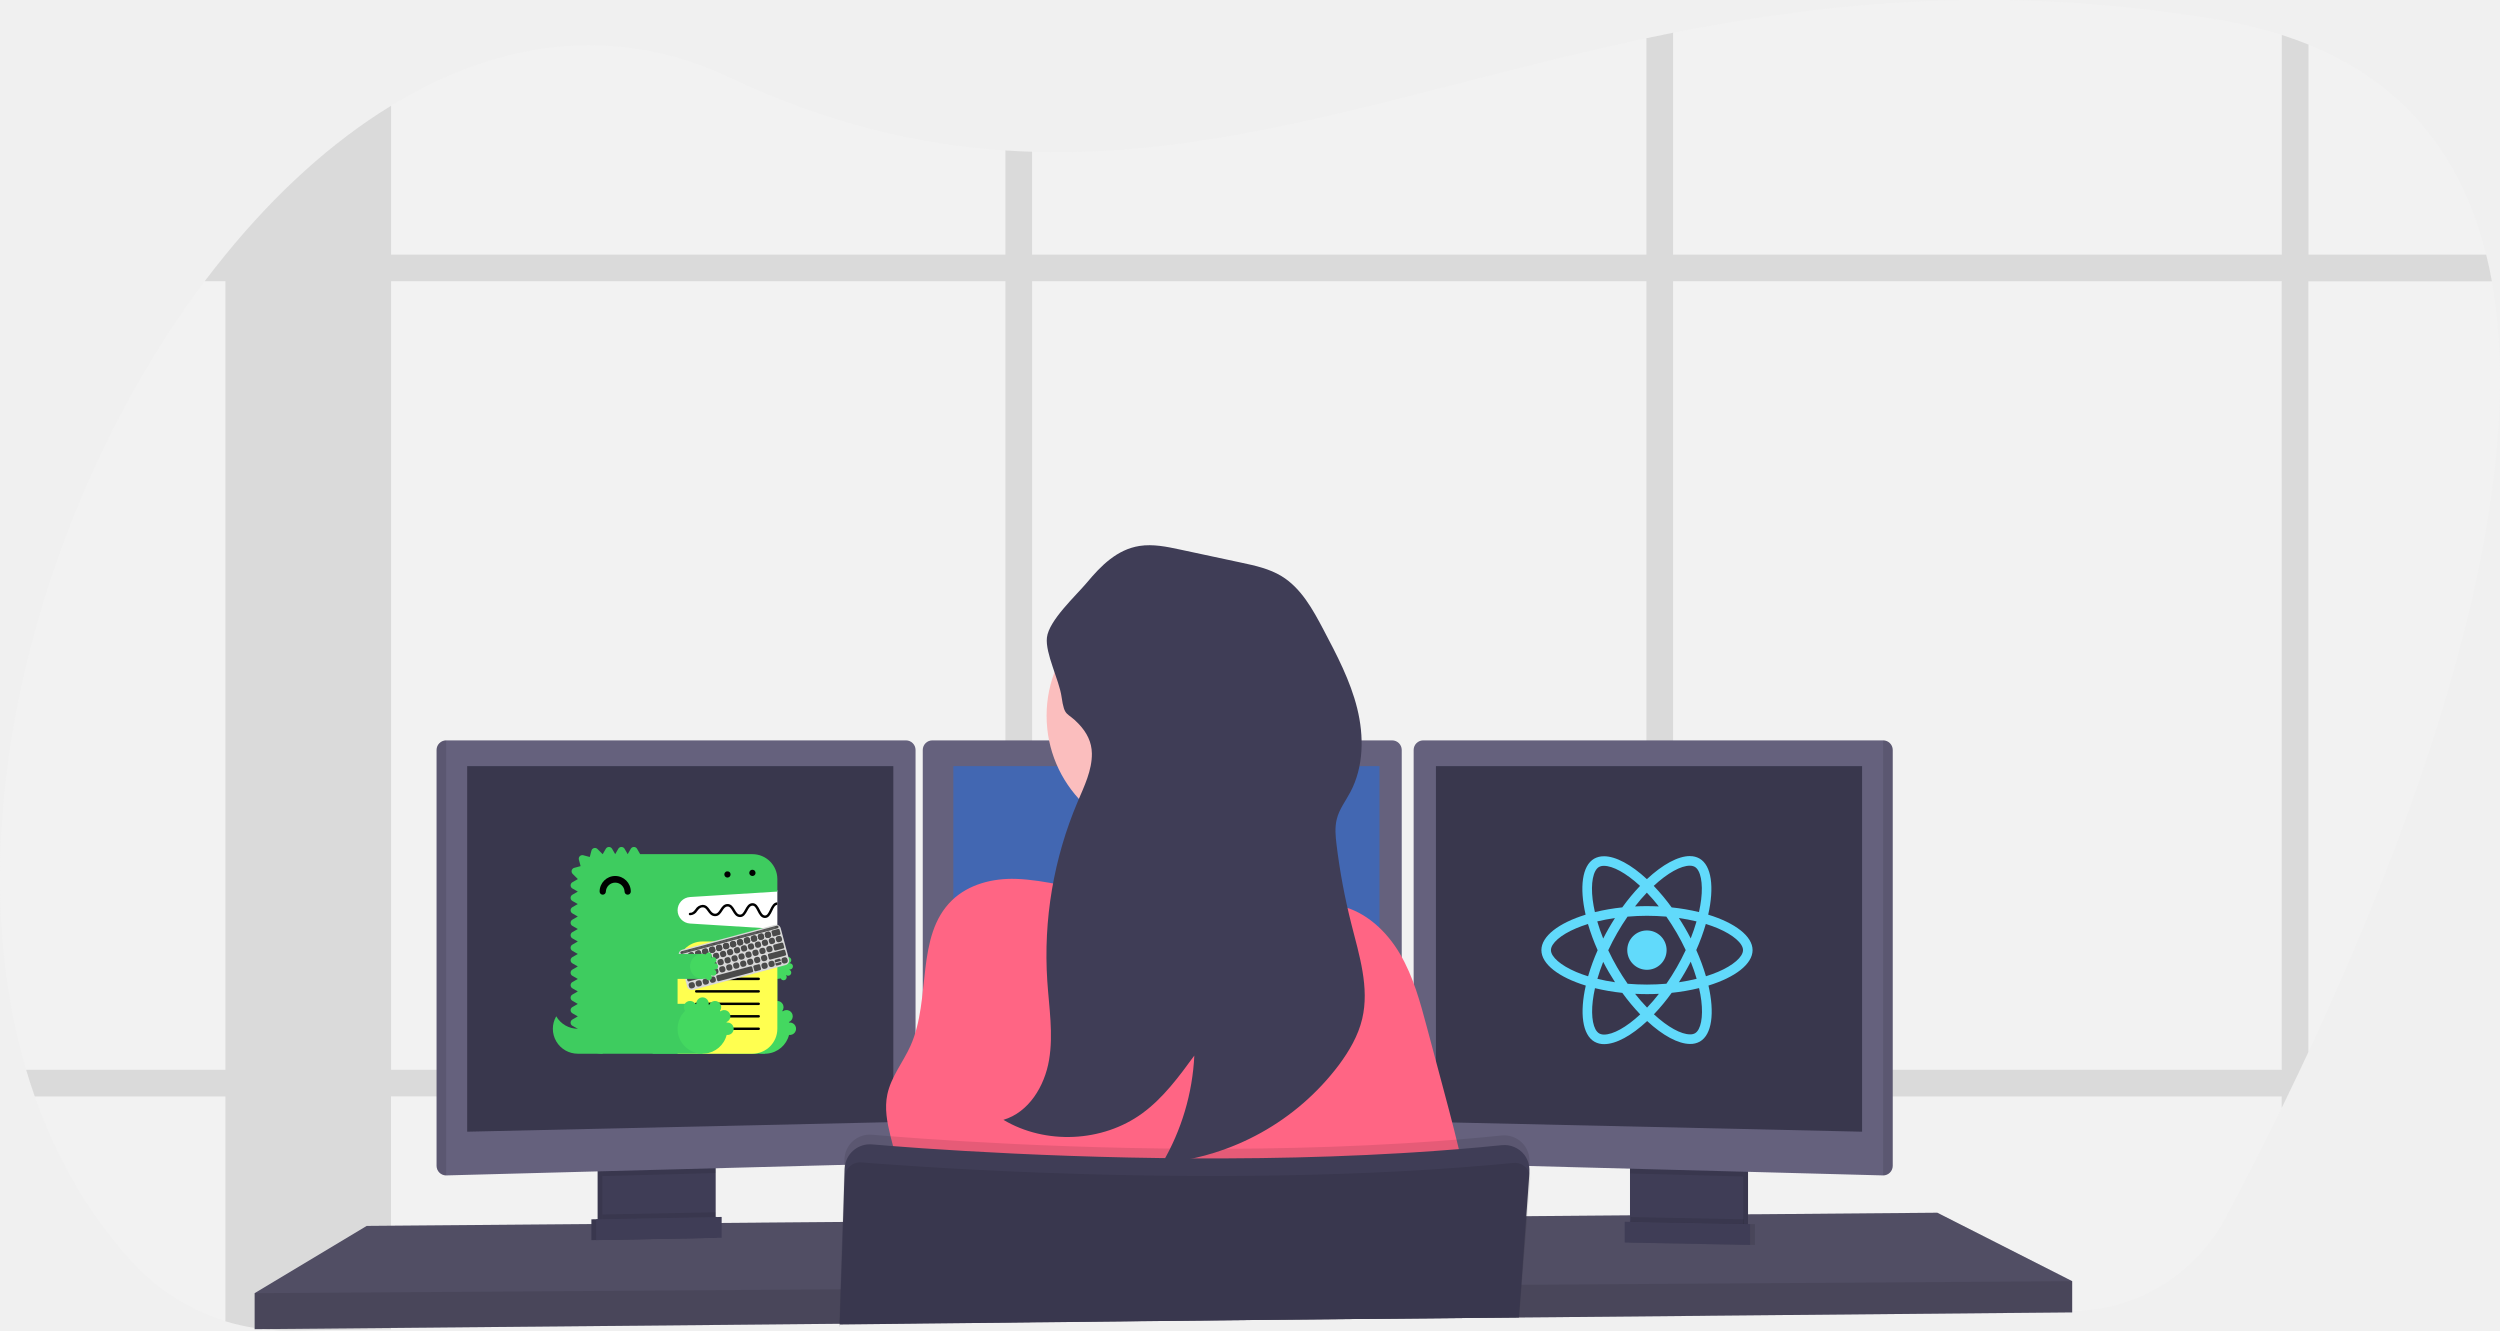
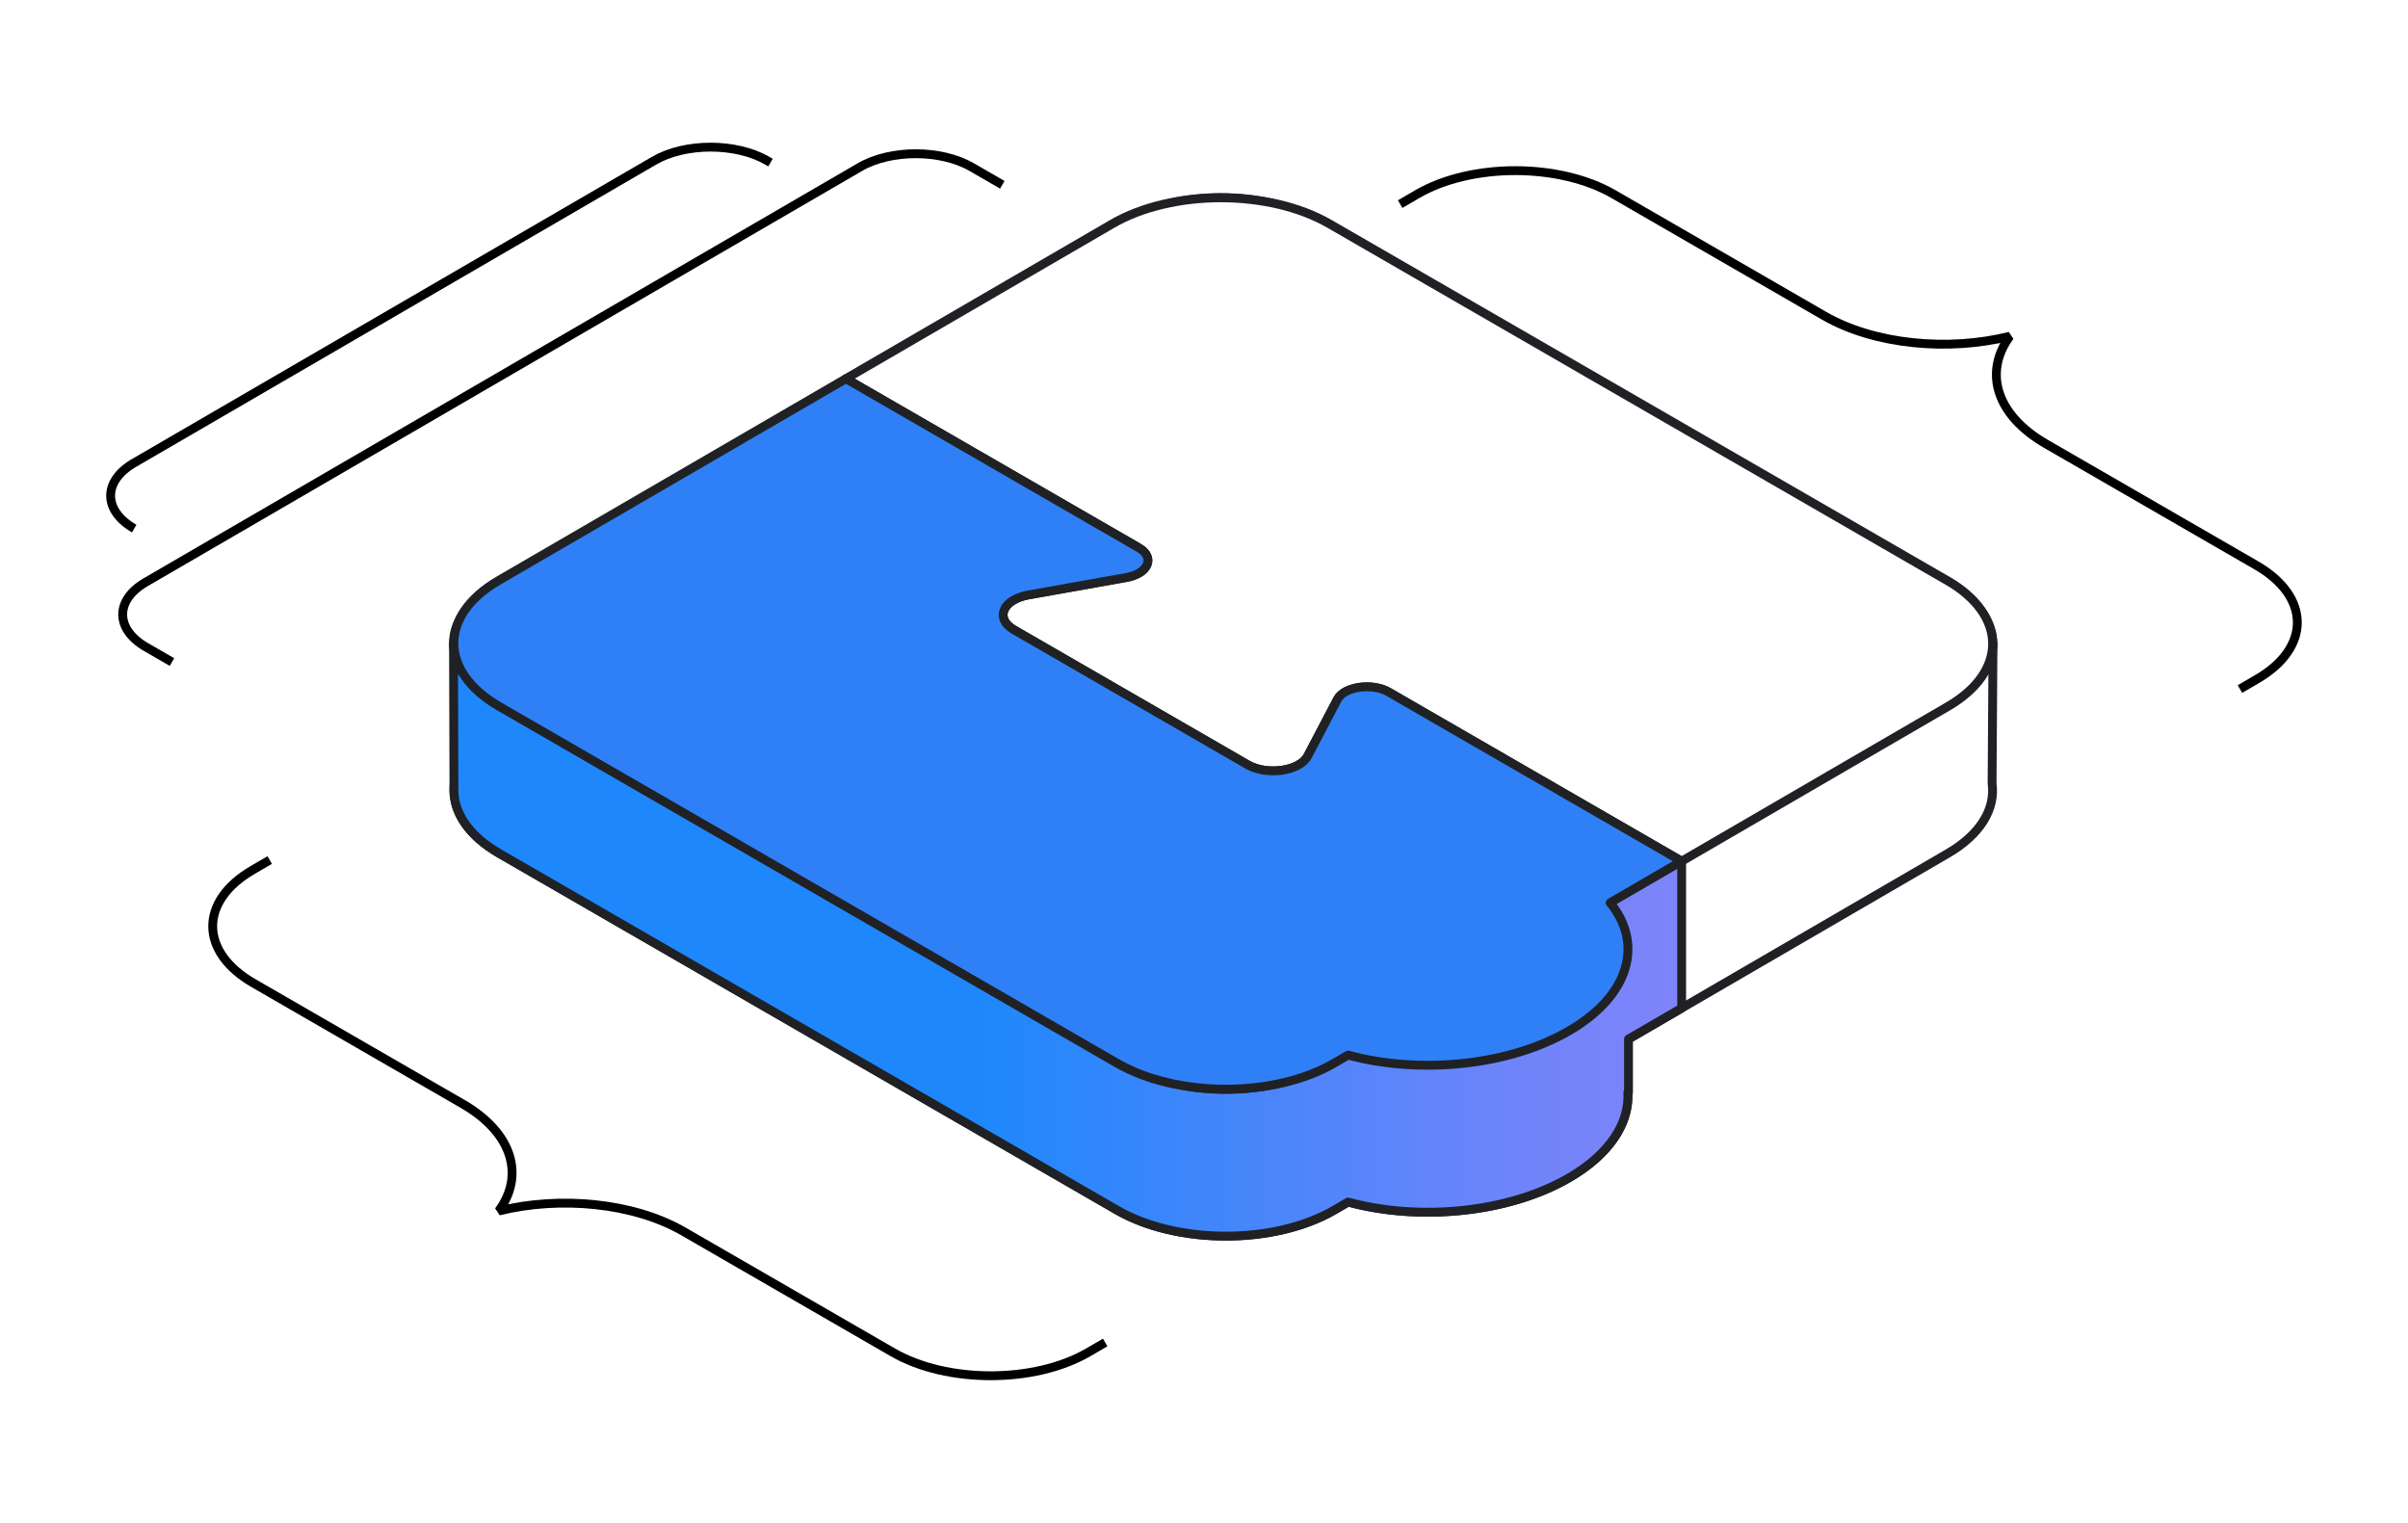
- <svg xmlns="http://www.w3.org/2000/svg" width="1041.277" height="554.141" viewBox="0 0 1041.277 554.141">
-   <g id="Group_24" data-name="Group 24" transform="translate(-440 -263)">
-     <g id="Group_23" data-name="Group 23" transform="translate(439.989 262.965)">
-       <path id="Path_299" data-name="Path 299" d="M1040.82,611.12q-1.74,3.75-3.47,7.4-2.7,5.67-5.33,11.12c-.78,1.61-1.56,3.19-2.32,4.77-8.6,17.57-16.63,33.11-23.45,45.89A73.21,73.21,0,0,1,942.44,719l-151.65,1.65h-1.6l-13,.14-11.12.12-34.1.37h-1.38l-17.36.19h-.53l-107,1.16-95.51,1-11.11.12-69,.75H429l-44.75.48h-.48l-141.5,1.53-42.33.46a87.991,87.991,0,0,1-10.79-.54h0c-1.22-.14-2.44-.3-3.65-.49a87.38,87.38,0,0,1-51.29-27.54C116,678.37,102.75,655,93.85,629.64q-1.93-5.49-3.6-11.12C59.44,514.37,97,380,164.6,290.08q4.25-5.64,8.64-11l.07-.08c20.79-25.52,44.1-46.84,68.93-62,44-26.91,92.75-34.49,140.7-11.9,40.57,19.12,78.45,28.11,115.17,30.55,3.71.24,7.42.42,11.11.53,84.23,2.65,163.17-27.7,255.87-47.29,3.69-.78,7.39-1.55,11.12-2.28,66.13-13.16,139.49-20.1,226.73-5.51a189.089,189.089,0,0,1,26.76,6.4q5.77,1.86,11.12,4c41.64,16.94,64.35,48.24,74,87.46q1.37,5.46,2.37,11.11C1134.3,384.41,1084.19,518.23,1040.82,611.12Z" transform="translate(-79.34 -172.91)" fill="#f2f2f2" />
-       <path id="Path_300" data-name="Path 300" d="M576.36,618.52a95.21,95.21,0,0,1-1.87,11.12h93.7V618.52Zm-78.25,62.81,11.11-.09V653.77c-3.81-.17-7.52-.34-11.11-.52ZM265.19,618.52v11.12h198.5V618.52ZM1114.87,279h-74V191.51q-5.35-2.17-11.12-4V279H776.21V186.58c-3.73.73-7.43,1.5-11.12,2.28V279H509.22V236.15c-3.69-.11-7.4-.29-11.11-.53V279H242.24V217c-24.83,15.16-48.14,36.48-68.93,62h-.07v.08q-4.4,5.4-8.64,11h8.64V618.52h-83q1.66,5.63,3.6,11.12h79.39v93.62a87,87,0,0,0,12.2,2.79c1.21.19,2.43.35,3.65.49h0a87.991,87.991,0,0,0,10.79.54l42.33-.46v-97H498.11v94.21l11.11-.12V629.64H765.09V721l11.12-.12V629.64H1029.7v4.77c.76-1.58,1.54-3.16,2.32-4.77q2.63-5.45,5.33-11.12,1.73-3.64,3.47-7.4v-321h76.42Q1116.23,284.43,1114.87,279ZM242.24,618.52V290.08H498.11V618.52Zm267,0V290.08H765.09V618.52Zm520.48,0H776.21V290.08H1029.7Z" transform="translate(-79.34 -172.91)" opacity="0.1" />
-       <path id="Path_301" data-name="Path 301" d="M863.09,533.65v13l-151.92,1.4-1.62.03-57.74.53-1.38.02-17.55.15h-.52l-106.98.99L349.77,551.4h-.15l-44.65.42-.48.01-198.4,1.82v-15l46.65-28,93.6-.78,2-.01.66-.01,2-.03,44.94-.37,2.01-.01.64-.01,2-.01L315,509.3l.38-.01,35.55-.3h.29l277.4-2.34,6.79-.05h.68l5.18-.05,37.65-.31,2-.03,1.85-.02h.96l11.71-.09,2.32-.03,3.11-.02,9.75-.09,15.47-.13,2-.02,3.48-.02h.65l74.71-.64Z" fill="#65617d" />
-       <path id="Path_302" data-name="Path 302" d="M863.09,533.65v13l-151.92,1.4-1.62.03-57.74.53-1.38.02-17.55.15h-.52l-106.98.99L349.77,551.4h-.15l-44.65.42-.48.01-198.4,1.82v-15l46.65-28,93.6-.78,2-.01.66-.01,2-.03,44.94-.37,2.01-.01.64-.01,2-.01L315,509.3l.38-.01,35.55-.3h.29l277.4-2.34,6.79-.05h.68l5.18-.05,37.65-.31,2-.03,1.85-.02h.96l11.71-.09,2.32-.03,3.11-.02,9.75-.09,15.47-.13,2-.02,3.48-.02h.65l74.71-.64Z" opacity="0.2" />
-       <path id="Path_303" data-name="Path 303" d="M375.44,656.57v24.49a6.13,6.13,0,0,1-3.5,5.54,6,6,0,0,1-2.5.6l-34.9.74a6,6,0,0,1-2.7-.57,6.12,6.12,0,0,1-3.57-5.57V656.57Z" transform="translate(-79.34 -172.91)" fill="#3f3d56" />
-       <path id="Path_304" data-name="Path 304" d="M375.44,656.57v24.49a6.13,6.13,0,0,1-3.5,5.54,6,6,0,0,1-2.5.6l-34.9.74a6,6,0,0,1-2.7-.57,6.12,6.12,0,0,1-3.57-5.57V656.57Z" transform="translate(-79.34 -172.91)" opacity="0.1" />
-       <path id="Path_305" data-name="Path 305" d="M377.44,656.57v24.49a6.13,6.13,0,0,1-3.5,5.54,6,6,0,0,1-2.5.6l-34.9.74a6,6,0,0,1-2.7-.57,6.12,6.12,0,0,1-3.57-5.57V656.57Z" transform="translate(-79.34 -172.91)" fill="#3f3d56" />
-       <rect id="Rectangle_137" data-name="Rectangle 137" width="47.17" height="31.5" transform="translate(680.92 483.65)" fill="#3f3d56" />
-       <rect id="Rectangle_138" data-name="Rectangle 138" width="47.17" height="31.5" transform="translate(680.92 483.65)" opacity="0.1" />
-       <rect id="Rectangle_139" data-name="Rectangle 139" width="47.17" height="31.5" transform="translate(678.92 483.65)" fill="#3f3d56" />
-       <path id="Path_306" data-name="Path 306" d="M298.09,483.65v4.97l-47.17,1.26v-6.23Z" opacity="0.1" />
-       <path id="Path_307" data-name="Path 307" d="M460.69,485.27v168.2a4,4,0,0,1-3.85,3.95l-191.65,5.1h-.05a4,4,0,0,1-3.95-3.95V485.27a4,4,0,0,1,3.95-3.95h191.6a4,4,0,0,1,3.95,3.95Z" transform="translate(-79.34 -172.91)" fill="#65617d" />
-       <path id="Path_308" data-name="Path 308" d="M265.19,481.32v181.2h-.05a4,4,0,0,1-3.95-3.95V485.27a4,4,0,0,1,3.95-3.95Z" transform="translate(-79.34 -172.91)" opacity="0.1" />
-       <path id="Path_309" data-name="Path 309" d="M194.59,319.15h177.5V467.4l-177.5,4Z" fill="#39374d" />
-       <path id="Path_310" data-name="Path 310" d="M726.09,483.65v6.41l-47.17-1.26v-5.15Z" opacity="0.1" />
-       <path id="Path_311" data-name="Path 311" d="M867.69,485.27v173.3a4,4,0,0,1-4,3.95h0L672,657.42a4,4,0,0,1-3.85-3.95V485.27a4,4,0,0,1,3.95-3.95H863.7a4,4,0,0,1,3.99,3.95Z" transform="translate(-79.34 -172.91)" fill="#65617d" />
-       <path id="Path_312" data-name="Path 312" d="M867.69,485.27v173.3a4,4,0,0,1-4,3.95h0V481.32h0a4,4,0,0,1,4,3.95Z" transform="translate(-79.34 -172.91)" opacity="0.1" />
-       <path id="Path_313" data-name="Path 313" d="M775.59,319.15H598.09V467.4l177.5,4Z" fill="#39374d" />
-       <path id="Path_314" data-name="Path 314" d="M663.19,485.27v168.2a4,4,0,0,1-3.85,3.95l-191.65,5.1h0a4,4,0,0,1-4-3.95V485.27a4,4,0,0,1,3.95-3.95h191.6A4,4,0,0,1,663.19,485.27Z" transform="translate(-79.34 -172.91)" fill="#65617d" />
-       <path id="Path_315" data-name="Path 315" d="M397.09,319.15h177.5V467.4l-177.5,4Z" fill="#4267b2" />
-       <path id="Path_316" data-name="Path 316" d="M863.09,533.65v13l-151.92,1.4-1.62.03-57.74.53-1.38.02-17.55.15h-.52l-106.98.99L349.77,551.4h-.15l-44.65.42-.48.01-198.4,1.82v-15l202.51-1.33h.48l40.99-.28h.19l283.08-1.87h.29l.17-.01h.47l4.79-.03h1.46l74.49-.5,4.4-.02.98-.01Z" opacity="0.1" />
-       <circle id="Ellipse_111" data-name="Ellipse 111" cx="51.33" cy="51.33" r="51.33" transform="translate(435.93 246.82)" fill="#fbbebe" />
-       <path id="Path_317" data-name="Path 317" d="M617.94,550.07s-99.5,12-90,0c3.44-4.34,4.39-17.2,4.2-31.85-.06-4.45-.22-9.06-.45-13.65-1.1-22-3.75-43.5-3.75-43.5s87-41,77-8.5c-4,13.13-2.69,31.57.35,48.88.89,5.05,1.92,10,3,14.7a344.66,344.66,0,0,0,9.65,33.92Z" transform="translate(-79.34 -172.91)" fill="#fbbebe" />
-       <path id="Path_318" data-name="Path 318" d="M585.47,546c11.51-2.13,23.7-6,34.53-1.54,2.85,1.17,5.47,2.88,8.39,3.86s6.12,1.22,9.16,1.91c10.68,2.42,19.34,10.55,24.9,20s8.44,20.14,11.26,30.72l6.9,25.83c6,22.45,12,45.09,13.39,68.3a2437.506,2437.506,0,0,1-250.84,1.43c5.44-10.34,11-21.31,10.54-33s-7.19-23.22-4.76-34.74c1.55-7.34,6.57-13.39,9.64-20.22,8.75-19.52,1.94-45.79,17.32-60.65,6.92-6.68,17-9.21,26.63-8.89,12.28.41,24.85,4.24,37,6.11C555.09,547.48,569.79,548.88,585.47,546Z" transform="translate(-79.34 -172.91)" fill="#ff6584" />
-       <path id="Path_319" data-name="Path 319" d="M716.37,657.17l-.1,1.43v.1l-.17,2.3-1.33,18.51-1.61,22.3-.46,6.28-1,13.44v.17l-107,1-175.59,1.9v.84h-.14v-1.12l.45-14.36.86-28.06.74-23.79.07-2.37a10.53,10.53,0,0,1,11.42-10.17c4.72.4,10.85.89,18.18,1.41l3,.22c42.33,2.94,120.56,6.74,199.5,2,1.66-.09,3.33-.19,5-.31,12.24-.77,24.47-1.76,36.58-3a10.53,10.53,0,0,1,11.6,11.23Z" transform="translate(-79.34 -172.91)" opacity="0.1" />
-       <path id="Path_320" data-name="Path 320" d="M429.08,725.44v-.84l175.62-1.91,107-1h.3v-.17l1-13.44.43-6,1.64-22.61,1.29-17.9v-.44a10.617,10.617,0,0,0-.11-2.47.3.3,0,0,0,0-.1,10.391,10.391,0,0,0-2-4.64,10.54,10.54,0,0,0-9.42-4c-12.11,1.24-24.34,2.23-36.58,3-1.67.12-3.34.22-5,.31-78.94,4.69-157.17.89-199.5-2l-3-.22c-7.33-.52-13.46-1-18.18-1.41a10.54,10.54,0,0,0-11.24,8.53,11,11,0,0,0-.18,1.64l-.68,22.16L429.54,710l-.44,14.36v1.12Z" transform="translate(-79.34 -172.91)" fill="#3f3d56" />
-       <path id="Path_321" data-name="Path 321" d="M716.67,664.18l-1.23,15.33-1.83,22.85-.46,5.72-1,12.81-.06.64v.17h0l-.15,1.48.11-1.48h-.29l-107,1-175.65,1.9v-.28l.49-14.36,1-28.06.64-18.65A6.36,6.36,0,0,1,434.3,658a6.25,6.25,0,0,1,3.78-.9c2.1.17,4.68.37,7.69.59,4.89.36,10.92.78,17.94,1.22,13,.82,29.31,1.7,48,2.42,52,2,122.2,2.67,188.88-3.17,3-.26,6.1-.55,9.13-.84a6.26,6.26,0,0,1,3.48.66,5.159,5.159,0,0,1,.86.54,6.14,6.14,0,0,1,2,2.46,3.564,3.564,0,0,1,.25.61A6.279,6.279,0,0,1,716.67,664.18Z" transform="translate(-79.34 -172.91)" opacity="0.1" />
-       <path id="Path_322" data-name="Path 322" d="M377.44,677.87v3.19a6.13,6.13,0,0,1-3.5,5.54l-40.1.77a6.12,6.12,0,0,1-3.57-5.57v-3Z" transform="translate(-79.34 -172.91)" opacity="0.1" />
-       <path id="Path_323" data-name="Path 323" d="M298.59,515.57l-52.25,1V507.9l52.25-1Z" fill="#3f3d56" />
-       <path id="Path_324" data-name="Path 324" d="M298.59,515.57l-52.25,1V507.9l52.25-1Z" opacity="0.1" />
-       <path id="Path_325" data-name="Path 325" d="M300.59,515.57l-52.25,1V507.9l52.25-1Z" fill="#3f3d56" />
-       <path id="Path_326" data-name="Path 326" d="M758.56,679.87v3.19a6.13,6.13,0,0,0,3.5,5.54l40.1.77a6.12,6.12,0,0,0,3.57-5.57v-3Z" transform="translate(-79.34 -172.91)" opacity="0.1" />
-       <path id="Path_327" data-name="Path 327" d="M678.72,517.57l52.25,1V509.9l-52.25-1Z" opacity="0.1" />
-       <path id="Path_328" data-name="Path 328" d="M676.72,517.57l52.25,1V509.9l-52.25-1Z" fill="#3f3d56" />
-       <path id="Path_329" data-name="Path 329" d="M534.13,486.79c.08,7-3.16,13.6-5.91,20.07a163.491,163.491,0,0,0-12.66,74.71c.73,11,2.58,22,.73,32.9s-8.43,21.77-19,24.9c17.53,10.45,41.26,9.35,57.76-2.66,8.79-6.4,15.34-15.33,21.75-24.11a97.86,97.86,0,0,1-13.31,44.75A103.43,103.43,0,0,0,637,616.53c4.31-5.81,8.06-12.19,9.72-19.23,3.09-13-1.22-26.51-4.51-39.5a266.055,266.055,0,0,1-6.17-33c-.43-3.56-.78-7.22.1-10.7,1-4.07,3.67-7.51,5.64-11.22,5.6-10.54,5.73-23.3,2.86-34.88s-8.49-22.26-14.06-32.81c-4.46-8.46-9.3-17.31-17.46-22.28-5.1-3.1-11-4.39-16.88-5.64l-25.37-5.43c-5.55-1.19-11.26-2.38-16.87-1.51-9.47,1.48-16.14,8.32-22,15.34-4.59,5.46-15.81,15.71-16.6,22.86-.72,6.59,5.1,17.63,6.09,24.58,1.3,9,2.22,6,7.3,11.52C532,478.05,534.07,482,534.13,486.79Z" transform="translate(-79.34 -172.91)" fill="#3f3d56" />
-     </g>
-     <g id="docusaurus_keytar" transform="translate(670.271 615.768)">
-       <path id="Path_40" data-name="Path 40" d="M99,52h43.635V69.662H99Z" transform="translate(-49.132 -33.936)" fill="#fff" fill-rule="evenodd" />
-       <path id="Path_41" data-name="Path 41" d="M13.389,158.195A10.377,10.377,0,0,1,4.4,153a10.377,10.377,0,0,0,8.988,15.584H23.779V158.195Z" transform="translate(-3 -82.47)" fill="#3ecc5f" fill-rule="evenodd" />
-       <path id="Path_42" data-name="Path 42" d="M66.967,38.083l36.373-2.273V30.615A10.389,10.389,0,0,0,92.95,20.226H46.2l-1.3-2.249a1.5,1.5,0,0,0-2.6,0L41,20.226l-1.3-2.249a1.5,1.5,0,0,0-2.6,0l-1.3,2.249-1.3-2.249a1.5,1.5,0,0,0-2.6,0l-1.3,2.249-.034,0-2.152-2.151a1.5,1.5,0,0,0-2.508.672L25.21,21.4l-2.7-.723a1.5,1.5,0,0,0-1.836,1.837l.722,2.7-2.65.71a1.5,1.5,0,0,0-.673,2.509l2.152,2.152c0,.011,0,.022,0,.033l-2.249,1.3a1.5,1.5,0,0,0,0,2.6l2.249,1.3-2.249,1.3a1.5,1.5,0,0,0,0,2.6L20.226,41l-2.249,1.3a1.5,1.5,0,0,0,0,2.6l2.249,1.3-2.249,1.3a1.5,1.5,0,0,0,0,2.6l2.249,1.3-2.249,1.3a1.5,1.5,0,0,0,0,2.6l2.249,1.3-2.249,1.3a1.5,1.5,0,0,0,0,2.6l2.249,1.3-2.249,1.3a1.5,1.5,0,0,0,0,2.6l2.249,1.3-2.249,1.3a1.5,1.5,0,0,0,0,2.6l2.249,1.3-2.249,1.3a1.5,1.5,0,0,0,0,2.6l2.249,1.3-2.249,1.3a1.5,1.5,0,0,0,0,2.6l2.249,1.3-2.249,1.3a1.5,1.5,0,0,0,0,2.6l2.249,1.3-2.249,1.3a1.5,1.5,0,0,0,0,2.6l2.249,1.3A10.389,10.389,0,0,0,30.615,103.34H92.95A10.389,10.389,0,0,0,103.34,92.95V51.393L66.967,49.12a5.53,5.53,0,0,1,0-11.038" transform="translate(-9.836 -17.226)" fill="#3ecc5f" fill-rule="evenodd" />
-       <path id="Path_43" data-name="Path 43" d="M143,163.779h15.584V143H143Z" transform="translate(-70.275 -77.665)" fill="#3ecc5f" fill-rule="evenodd" />
-       <path id="Path_44" data-name="Path 44" d="M173.779,148.389a2.582,2.582,0,0,0-.332.033c-.02-.078-.038-.156-.06-.234a2.594,2.594,0,1,0-2.567-4.455q-.086-.088-.174-.175a2.593,2.593,0,1,0-4.461-2.569c-.077-.022-.154-.04-.231-.06a2.6,2.6,0,1,0-5.128,0c-.077.02-.154.038-.231.06a2.594,2.594,0,1,0-4.461,2.569,10.384,10.384,0,1,0,17.314,9.992,2.592,2.592,0,1,0,.332-5.161" transform="translate(-75.08 -75.262)" fill="#44d860" fill-rule="evenodd" />
-       <path id="Path_45" data-name="Path 45" d="M153,113.389h15.584V103H153Z" transform="translate(-75.08 -58.444)" fill="#3ecc5f" fill-rule="evenodd" />
-       <path id="Path_46" data-name="Path 46" d="M183.389,108.944a1.3,1.3,0,1,0,0-2.6,1.336,1.336,0,0,0-.166.017c-.01-.039-.019-.078-.03-.117a1.3,1.3,0,0,0-.5-2.5,1.285,1.285,0,0,0-.783.269q-.043-.044-.087-.087a1.285,1.285,0,0,0,.263-.776,1.3,1.3,0,0,0-2.493-.509,5.195,5.195,0,1,0,0,10,1.3,1.3,0,0,0,2.493-.509,1.285,1.285,0,0,0-.263-.776q.044-.043.087-.087a1.285,1.285,0,0,0,.783.269,1.3,1.3,0,0,0,.5-2.5c.011-.038.02-.078.03-.117a1.337,1.337,0,0,0,.166.017" transform="translate(-84.691 -57.894)" fill="#44d860" fill-rule="evenodd" />
-       <path id="Path_47" data-name="Path 47" d="M52.188,48.292a1.3,1.3,0,0,1-1.3-1.3,3.9,3.9,0,0,0-7.792,0,1.3,1.3,0,1,1-2.6,0,6.493,6.493,0,0,1,12.987,0,1.3,1.3,0,0,1-1.3,1.3" transform="translate(-21.02 -28.41)" fill-rule="evenodd" />
-       <path id="Path_48" data-name="Path 48" d="M103,139.752h31.168a10.389,10.389,0,0,0,10.389-10.389V93H113.389A10.389,10.389,0,0,0,103,103.389Z" transform="translate(-51.054 -53.638)" fill="#ffff50" fill-rule="evenodd" />
-       <path id="Path_49" data-name="Path 49" d="M141.1,94.017H115.106a.519.519,0,1,1,0-1.039H141.1a.519.519,0,0,1,0,1.039m0,10.389H115.106a.519.519,0,1,1,0-1.039H141.1a.519.519,0,0,1,0,1.039m0,10.389H115.106a.519.519,0,1,1,0-1.039H141.1a.519.519,0,0,1,0,1.039m0-25.877H115.106a.519.519,0,1,1,0-1.039H141.1a.519.519,0,0,1,0,1.039m0,10.293H115.106a.519.519,0,1,1,0-1.039H141.1a.519.519,0,0,1,0,1.039m0,10.389H115.106a.519.519,0,1,1,0-1.039H141.1a.519.519,0,0,1,0,1.039m7.782-47.993c-.006,0-.011,0-.018,0-1.605.055-2.365,1.66-3.035,3.077-.7,1.48-1.24,2.443-2.126,2.414-.981-.035-1.542-1.144-2.137-2.317-.683-1.347-1.462-2.876-3.1-2.819-1.582.054-2.344,1.451-3.017,2.684-.715,1.313-1.2,2.112-2.141,2.075-1-.036-1.533-.938-2.149-1.981-.686-1.162-1.479-2.467-3.084-2.423-1.555.053-2.319,1.239-2.994,2.286-.713,1.106-1.213,1.781-2.164,1.741-1.025-.036-1.554-.784-2.167-1.65-.688-.973-1.463-2.074-3.062-2.021a3.815,3.815,0,0,0-2.959,1.879c-.64.812-1.14,1.456-2.2,1.415a.52.52,0,0,0-.037,1.039,3.588,3.588,0,0,0,3.05-1.811c.611-.777,1.139-1.448,2.178-1.483,1-.043,1.47.579,2.179,1.582.674.953,1.438,2.033,2.977,2.089,1.612.054,2.387-1.151,3.074-2.217.614-.953,1.144-1.775,2.156-1.81.931-.035,1.438.7,2.153,1.912.674,1.141,1.437,2.434,3.006,2.491,1.623.056,2.407-1.361,3.09-2.616.592-1.085,1.15-2.109,2.14-2.143.931-.022,1.417.829,2.135,2.249.671,1.326,1.432,2.828,3.026,2.886l.088,0c1.592,0,2.347-1.6,3.015-3.01.592-1.252,1.152-2.431,2.113-2.479Z" transform="translate(-55.378 -38.552)" fill-rule="evenodd" />
-       <path id="Path_50" data-name="Path 50" d="M83,163.779h20.779V143H83Z" transform="translate(-41.443 -77.665)" fill="#3ecc5f" fill-rule="evenodd" />
-       <g id="Group_8" data-name="Group 8" transform="matrix(0.966, -0.259, 0.259, 0.966, 51.971, 43.3)">
-         <rect id="Rectangle_3" data-name="Rectangle 3" width="43.906" height="17.333" rx="2" transform="translate(0 0)" fill="#d8d8d8" />
-         <g id="Group_2" data-name="Group 2" transform="translate(0.728 10.948)">
-           <rect id="Rectangle_4" data-name="Rectangle 4" width="2.537" height="2.537" rx="1" transform="translate(7.985 0)" fill="#4a4a4a" />
-           <rect id="Rectangle_5" data-name="Rectangle 5" width="2.537" height="2.537" rx="1" transform="translate(10.991 0)" fill="#4a4a4a" />
-           <rect id="Rectangle_6" data-name="Rectangle 6" width="2.537" height="2.537" rx="1" transform="translate(13.997 0)" fill="#4a4a4a" />
-           <rect id="Rectangle_7" data-name="Rectangle 7" width="2.537" height="2.537" rx="1" transform="translate(17.003 0)" fill="#4a4a4a" />
-           <rect id="Rectangle_8" data-name="Rectangle 8" width="2.537" height="2.537" rx="1" transform="translate(20.009 0)" fill="#4a4a4a" />
-           <rect id="Rectangle_9" data-name="Rectangle 9" width="2.537" height="2.537" rx="1" transform="translate(23.015 0)" fill="#4a4a4a" />
-           <rect id="Rectangle_10" data-name="Rectangle 10" width="2.537" height="2.537" rx="1" transform="translate(26.021 0)" fill="#4a4a4a" />
-           <rect id="Rectangle_11" data-name="Rectangle 11" width="2.537" height="2.537" rx="1" transform="translate(29.028 0)" fill="#4a4a4a" />
-           <rect id="Rectangle_12" data-name="Rectangle 12" width="2.537" height="2.537" rx="1" transform="translate(32.034 0)" fill="#4a4a4a" />
-           <path id="Path_51" data-name="Path 51" d="M.519,0H6.9A.519.519,0,0,1,7.421.52v1.5a.519.519,0,0,1-.519.519H.519A.519.519,0,0,1,0,2.017V.519A.519.519,0,0,1,.519,0ZM35.653,0h6.383a.519.519,0,0,1,.519.519v1.5a.519.519,0,0,1-.519.519H35.652a.519.519,0,0,1-.519-.519V.519A.519.519,0,0,1,35.652,0Z" transform="translate(0 0)" fill="#4a4a4a" fill-rule="evenodd" />
-         </g>
-         <g id="Group_3" data-name="Group 3" transform="translate(0.728 4.878)">
-           <path id="Path_52" data-name="Path 52" d="M.519,0H2.956a.519.519,0,0,1,.519.519v1.5a.519.519,0,0,1-.519.519H.519A.519.519,0,0,1,0,2.017V.519A.519.519,0,0,1,.519,0Z" transform="translate(0 0)" fill="#4a4a4a" fill-rule="evenodd" />
-           <rect id="Rectangle_13" data-name="Rectangle 13" width="2.537" height="2.537" rx="1" transform="translate(3.945 0)" fill="#4a4a4a" />
-           <rect id="Rectangle_14" data-name="Rectangle 14" width="2.537" height="2.537" rx="1" transform="translate(6.951 0)" fill="#4a4a4a" />
-           <rect id="Rectangle_15" data-name="Rectangle 15" width="2.537" height="2.537" rx="1" transform="translate(9.958 0)" fill="#4a4a4a" />
-           <rect id="Rectangle_16" data-name="Rectangle 16" width="2.537" height="2.537" rx="1" transform="translate(12.964 0)" fill="#4a4a4a" />
-           <rect id="Rectangle_17" data-name="Rectangle 17" width="2.537" height="2.537" rx="1" transform="translate(15.97 0)" fill="#4a4a4a" />
-           <rect id="Rectangle_18" data-name="Rectangle 18" width="2.537" height="2.537" rx="1" transform="translate(18.976 0)" fill="#4a4a4a" />
-           <rect id="Rectangle_19" data-name="Rectangle 19" width="2.537" height="2.537" rx="1" transform="translate(21.982 0)" fill="#4a4a4a" />
-           <rect id="Rectangle_20" data-name="Rectangle 20" width="2.537" height="2.537" rx="1" transform="translate(24.988 0)" fill="#4a4a4a" />
-           <rect id="Rectangle_21" data-name="Rectangle 21" width="2.537" height="2.537" rx="1" transform="translate(27.994 0)" fill="#4a4a4a" />
-           <rect id="Rectangle_22" data-name="Rectangle 22" width="2.537" height="2.537" rx="1" transform="translate(31 0)" fill="#4a4a4a" />
-           <rect id="Rectangle_23" data-name="Rectangle 23" width="2.537" height="2.537" rx="1" transform="translate(34.006 0)" fill="#4a4a4a" />
-           <rect id="Rectangle_24" data-name="Rectangle 24" width="2.537" height="2.537" rx="1" transform="translate(37.012 0)" fill="#4a4a4a" />
-           <rect id="Rectangle_25" data-name="Rectangle 25" width="2.537" height="2.537" rx="1" transform="translate(40.018 0)" fill="#4a4a4a" />
-         </g>
-         <g id="Group_4" data-name="Group 4" transform="translate(43.283 4.538) rotate(180)">
-           <path id="Path_53" data-name="Path 53" d="M.519,0H2.956a.519.519,0,0,1,.519.519v1.5a.519.519,0,0,1-.519.519H.519A.519.519,0,0,1,0,2.017V.519A.519.519,0,0,1,.519,0Z" transform="translate(0 0)" fill="#4a4a4a" fill-rule="evenodd" />
-           <rect id="Rectangle_26" data-name="Rectangle 26" width="2.537" height="2.537" rx="1" transform="translate(3.945 0)" fill="#4a4a4a" />
-           <rect id="Rectangle_27" data-name="Rectangle 27" width="2.537" height="2.537" rx="1" transform="translate(6.951 0)" fill="#4a4a4a" />
-           <rect id="Rectangle_28" data-name="Rectangle 28" width="2.537" height="2.537" rx="1" transform="translate(9.958 0)" fill="#4a4a4a" />
-           <rect id="Rectangle_29" data-name="Rectangle 29" width="2.537" height="2.537" rx="1" transform="translate(12.964 0)" fill="#4a4a4a" />
-           <rect id="Rectangle_30" data-name="Rectangle 30" width="2.537" height="2.537" rx="1" transform="translate(15.97 0)" fill="#4a4a4a" />
-           <rect id="Rectangle_31" data-name="Rectangle 31" width="2.537" height="2.537" rx="1" transform="translate(18.976 0)" fill="#4a4a4a" />
-           <rect id="Rectangle_32" data-name="Rectangle 32" width="2.537" height="2.537" rx="1" transform="translate(21.982 0)" fill="#4a4a4a" />
-           <rect id="Rectangle_33" data-name="Rectangle 33" width="2.537" height="2.537" rx="1" transform="translate(24.988 0)" fill="#4a4a4a" />
-           <rect id="Rectangle_34" data-name="Rectangle 34" width="2.537" height="2.537" rx="1" transform="translate(27.994 0)" fill="#4a4a4a" />
-           <rect id="Rectangle_35" data-name="Rectangle 35" width="2.537" height="2.537" rx="1" transform="translate(31.001 0)" fill="#4a4a4a" />
-           <rect id="Rectangle_36" data-name="Rectangle 36" width="2.537" height="2.537" rx="1" transform="translate(34.007 0)" fill="#4a4a4a" />
-           <rect id="Rectangle_37" data-name="Rectangle 37" width="2.537" height="2.537" rx="1" transform="translate(37.013 0)" fill="#4a4a4a" />
-           <rect id="Rectangle_38" data-name="Rectangle 38" width="2.537" height="2.537" rx="1" transform="translate(40.018 0)" fill="#4a4a4a" />
-           <rect id="Rectangle_39" data-name="Rectangle 39" width="2.537" height="2.537" rx="1" transform="translate(3.945 0)" fill="#4a4a4a" />
-           <rect id="Rectangle_40" data-name="Rectangle 40" width="2.537" height="2.537" rx="1" transform="translate(6.951 0)" fill="#4a4a4a" />
-           <rect id="Rectangle_41" data-name="Rectangle 41" width="2.537" height="2.537" rx="1" transform="translate(9.958 0)" fill="#4a4a4a" />
-           <rect id="Rectangle_42" data-name="Rectangle 42" width="2.537" height="2.537" rx="1" transform="translate(12.964 0)" fill="#4a4a4a" />
-           <rect id="Rectangle_43" data-name="Rectangle 43" width="2.537" height="2.537" rx="1" transform="translate(15.97 0)" fill="#4a4a4a" />
-           <rect id="Rectangle_44" data-name="Rectangle 44" width="2.537" height="2.537" rx="1" transform="translate(18.976 0)" fill="#4a4a4a" />
-           <rect id="Rectangle_45" data-name="Rectangle 45" width="2.537" height="2.537" rx="1" transform="translate(21.982 0)" fill="#4a4a4a" />
-           <rect id="Rectangle_46" data-name="Rectangle 46" width="2.537" height="2.537" rx="1" transform="translate(24.988 0)" fill="#4a4a4a" />
-           <rect id="Rectangle_47" data-name="Rectangle 47" width="2.537" height="2.537" rx="1" transform="translate(27.994 0)" fill="#4a4a4a" />
-           <rect id="Rectangle_48" data-name="Rectangle 48" width="2.537" height="2.537" rx="1" transform="translate(31.001 0)" fill="#4a4a4a" />
-           <rect id="Rectangle_49" data-name="Rectangle 49" width="2.537" height="2.537" rx="1" transform="translate(34.007 0)" fill="#4a4a4a" />
-           <rect id="Rectangle_50" data-name="Rectangle 50" width="2.537" height="2.537" rx="1" transform="translate(37.013 0)" fill="#4a4a4a" />
-           <rect id="Rectangle_51" data-name="Rectangle 51" width="2.537" height="2.537" rx="1" transform="translate(40.018 0)" fill="#4a4a4a" />
-         </g>
-         <g id="Group_6" data-name="Group 6" transform="translate(0.728 7.883)">
-           <path id="Path_54" data-name="Path 54" d="M.519,0h3.47a.519.519,0,0,1,.519.519v1.5a.519.519,0,0,1-.519.519H.519A.519.519,0,0,1,0,2.017V.52A.519.519,0,0,1,.519,0Z" transform="translate(0 0)" fill="#4a4a4a" fill-rule="evenodd" />
-           <g id="Group_5" data-name="Group 5" transform="translate(5.073 0)">
-             <rect id="Rectangle_52" data-name="Rectangle 52" width="2.537" height="2.537" rx="1" transform="translate(0 0)" fill="#4a4a4a" />
-             <rect id="Rectangle_53" data-name="Rectangle 53" width="2.537" height="2.537" rx="1" transform="translate(3.006 0)" fill="#4a4a4a" />
-             <rect id="Rectangle_54" data-name="Rectangle 54" width="2.537" height="2.537" rx="1" transform="translate(6.012 0)" fill="#4a4a4a" />
-             <rect id="Rectangle_55" data-name="Rectangle 55" width="2.537" height="2.537" rx="1" transform="translate(9.018 0)" fill="#4a4a4a" />
-             <rect id="Rectangle_56" data-name="Rectangle 56" width="2.537" height="2.537" rx="1" transform="translate(12.025 0)" fill="#4a4a4a" />
-             <rect id="Rectangle_57" data-name="Rectangle 57" width="2.537" height="2.537" rx="1" transform="translate(15.031 0)" fill="#4a4a4a" />
-             <rect id="Rectangle_58" data-name="Rectangle 58" width="2.537" height="2.537" rx="1" transform="translate(18.037 0)" fill="#4a4a4a" />
-             <rect id="Rectangle_59" data-name="Rectangle 59" width="2.537" height="2.537" rx="1" transform="translate(21.042 0)" fill="#4a4a4a" />
-             <rect id="Rectangle_60" data-name="Rectangle 60" width="2.537" height="2.537" rx="1" transform="translate(24.049 0)" fill="#4a4a4a" />
-             <rect id="Rectangle_61" data-name="Rectangle 61" width="2.537" height="2.537" rx="1" transform="translate(27.055 0)" fill="#4a4a4a" />
-             <rect id="Rectangle_62" data-name="Rectangle 62" width="2.537" height="2.537" rx="1" transform="translate(30.061 0)" fill="#4a4a4a" />
-           </g>
-           <path id="Path_55" data-name="Path 55" d="M.52,0H3.8a.519.519,0,0,1,.519.519v1.5a.519.519,0,0,1-.519.519H.519A.519.519,0,0,1,0,2.017V.52A.519.519,0,0,1,.519,0Z" transform="translate(38.234 0)" fill="#4a4a4a" fill-rule="evenodd" />
-         </g>
-         <g id="Group_7" data-name="Group 7" transform="translate(0.728 14.084)">
-           <rect id="Rectangle_63" data-name="Rectangle 63" width="2.537" height="2.537" rx="1" transform="translate(0 0)" fill="#4a4a4a" />
-           <rect id="Rectangle_64" data-name="Rectangle 64" width="2.537" height="2.537" rx="1" transform="translate(3.006 0)" fill="#4a4a4a" />
-           <rect id="Rectangle_65" data-name="Rectangle 65" width="2.537" height="2.537" rx="1" transform="translate(6.012 0)" fill="#4a4a4a" />
-           <rect id="Rectangle_66" data-name="Rectangle 66" width="2.537" height="2.537" rx="1" transform="translate(9.018 0)" fill="#4a4a4a" />
-           <path id="Path_56" data-name="Path 56" d="M.519,0H14.981A.519.519,0,0,1,15.5.519v1.5a.519.519,0,0,1-.519.519H.519A.519.519,0,0,1,0,2.018V.519A.519.519,0,0,1,.519,0Zm15.97,0h1.874a.519.519,0,0,1,.519.519v1.5a.519.519,0,0,1-.519.519H16.489a.519.519,0,0,1-.519-.519V.519A.519.519,0,0,1,16.489,0Z" transform="translate(12.024 0)" fill="#4a4a4a" fill-rule="evenodd" />
-           <rect id="Rectangle_67" data-name="Rectangle 67" width="2.537" height="2.537" rx="1" transform="translate(31.376 0)" fill="#4a4a4a" />
-           <rect id="Rectangle_68" data-name="Rectangle 68" width="2.537" height="2.537" rx="1" transform="translate(34.382 0)" fill="#4a4a4a" />
-           <rect id="Rectangle_69" data-name="Rectangle 69" width="2.537" height="2.537" rx="1" transform="translate(40.018 0)" fill="#4a4a4a" />
-           <path id="Path_57" data-name="Path 57" d="M2.537,0V.561a.519.519,0,0,1-.519.519H.519A.519.519,0,0,1,0,.561V0Z" transform="translate(39.736 1.08) rotate(180)" fill="#4a4a4a" />
-           <path id="Path_58" data-name="Path 58" d="M2.537,0V.561a.519.519,0,0,1-.519.519H.519A.519.519,0,0,1,0,.561V0Z" transform="translate(37.2 1.456)" fill="#4a4a4a" />
-         </g>
-         <rect id="Rectangle_70" data-name="Rectangle 70" width="42.273" height="1.127" rx="0.564" transform="translate(0.915 0.556)" fill="#4a4a4a" />
-         <rect id="Rectangle_71" data-name="Rectangle 71" width="2.37" height="0.752" rx="0.376" transform="translate(1.949 0.744)" fill="#d8d8d8" opacity="0.136" />
-         <rect id="Rectangle_72" data-name="Rectangle 72" width="2.37" height="0.752" rx="0.376" transform="translate(5.193 0.744)" fill="#d8d8d8" opacity="0.136" />
-         <rect id="Rectangle_73" data-name="Rectangle 73" width="2.37" height="0.752" rx="0.376" transform="translate(7.688 0.744)" fill="#d8d8d8" opacity="0.136" />
-         <rect id="Rectangle_74" data-name="Rectangle 74" width="2.37" height="0.752" rx="0.376" transform="translate(10.183 0.744)" fill="#d8d8d8" opacity="0.136" />
-         <rect id="Rectangle_75" data-name="Rectangle 75" width="2.37" height="0.752" rx="0.376" transform="translate(12.679 0.744)" fill="#d8d8d8" opacity="0.136" />
-         <rect id="Rectangle_76" data-name="Rectangle 76" width="2.37" height="0.752" rx="0.376" transform="translate(15.797 0.744)" fill="#d8d8d8" opacity="0.136" />
-         <rect id="Rectangle_77" data-name="Rectangle 77" width="2.37" height="0.752" rx="0.376" transform="translate(18.292 0.744)" fill="#d8d8d8" opacity="0.136" />
-         <rect id="Rectangle_78" data-name="Rectangle 78" width="2.37" height="0.752" rx="0.376" transform="translate(20.788 0.744)" fill="#d8d8d8" opacity="0.136" />
-         <rect id="Rectangle_79" data-name="Rectangle 79" width="2.37" height="0.752" rx="0.376" transform="translate(23.283 0.744)" fill="#d8d8d8" opacity="0.136" />
-         <rect id="Rectangle_80" data-name="Rectangle 80" width="2.37" height="0.752" rx="0.376" transform="translate(26.402 0.744)" fill="#d8d8d8" opacity="0.136" />
-         <rect id="Rectangle_81" data-name="Rectangle 81" width="2.37" height="0.752" rx="0.376" transform="translate(28.897 0.744)" fill="#d8d8d8" opacity="0.136" />
-         <rect id="Rectangle_82" data-name="Rectangle 82" width="2.37" height="0.752" rx="0.376" transform="translate(31.393 0.744)" fill="#d8d8d8" opacity="0.136" />
-         <rect id="Rectangle_83" data-name="Rectangle 83" width="2.37" height="0.752" rx="0.376" transform="translate(34.512 0.744)" fill="#d8d8d8" opacity="0.136" />
-         <rect id="Rectangle_84" data-name="Rectangle 84" width="2.37" height="0.752" rx="0.376" transform="translate(37.007 0.744)" fill="#d8d8d8" opacity="0.136" />
-         <rect id="Rectangle_85" data-name="Rectangle 85" width="2.37" height="0.752" rx="0.376" transform="translate(39.502 0.744)" fill="#d8d8d8" opacity="0.136" />
-       </g>
-       <path id="Path_59" data-name="Path 59" d="M123.779,148.389a2.583,2.583,0,0,0-.332.033c-.02-.078-.038-.156-.06-.234a2.594,2.594,0,1,0-2.567-4.455q-.086-.088-.174-.175a2.593,2.593,0,1,0-4.461-2.569c-.077-.022-.154-.04-.231-.06a2.6,2.6,0,1,0-5.128,0c-.077.02-.154.038-.231.06a2.594,2.594,0,1,0-4.461,2.569,10.384,10.384,0,1,0,17.314,9.992,2.592,2.592,0,1,0,.332-5.161" transform="translate(-51.054 -75.262)" fill="#44d860" fill-rule="evenodd" />
-       <path id="Path_60" data-name="Path 60" d="M83,113.389h20.779V103H83Z" transform="translate(-41.443 -58.444)" fill="#3ecc5f" fill-rule="evenodd" />
-       <path id="Path_61" data-name="Path 61" d="M123.389,108.944a1.3,1.3,0,1,0,0-2.6,1.338,1.338,0,0,0-.166.017c-.01-.039-.019-.078-.03-.117a1.3,1.3,0,0,0-.5-2.5,1.285,1.285,0,0,0-.783.269q-.043-.044-.087-.087a1.285,1.285,0,0,0,.263-.776,1.3,1.3,0,0,0-2.493-.509,5.195,5.195,0,1,0,0,10,1.3,1.3,0,0,0,2.493-.509,1.285,1.285,0,0,0-.263-.776q.044-.043.087-.087a1.285,1.285,0,0,0,.783.269,1.3,1.3,0,0,0,.5-2.5c.011-.038.02-.078.03-.117a1.335,1.335,0,0,0,.166.017" transform="translate(-55.859 -57.894)" fill="#44d860" fill-rule="evenodd" />
-       <path id="Path_62" data-name="Path 62" d="M141.8,38.745a1.41,1.41,0,0,1-.255-.026,1.309,1.309,0,0,1-.244-.073,1.349,1.349,0,0,1-.224-.119,1.967,1.967,0,0,1-.2-.161,1.52,1.52,0,0,1-.161-.2,1.282,1.282,0,0,1-.218-.722,1.41,1.41,0,0,1,.026-.255,1.5,1.5,0,0,1,.072-.244,1.364,1.364,0,0,1,.12-.223,1.252,1.252,0,0,1,.358-.358,1.349,1.349,0,0,1,.224-.119,1.309,1.309,0,0,1,.244-.073,1.2,1.2,0,0,1,.509,0,1.262,1.262,0,0,1,.468.192,1.968,1.968,0,0,1,.2.161,1.908,1.908,0,0,1,.161.2,1.322,1.322,0,0,1,.12.223,1.361,1.361,0,0,1,.1.5,1.317,1.317,0,0,1-.379.919,1.968,1.968,0,0,1-.2.161,1.346,1.346,0,0,1-.223.119,1.332,1.332,0,0,1-.5.1m10.389-.649a1.326,1.326,0,0,1-.92-.379,1.979,1.979,0,0,1-.161-.2,1.282,1.282,0,0,1-.218-.722,1.326,1.326,0,0,1,.379-.919,1.967,1.967,0,0,1,.2-.161,1.351,1.351,0,0,1,.224-.119,1.308,1.308,0,0,1,.244-.073,1.2,1.2,0,0,1,.509,0,1.262,1.262,0,0,1,.468.192,1.967,1.967,0,0,1,.2.161,1.326,1.326,0,0,1,.379.919,1.461,1.461,0,0,1-.026.255,1.323,1.323,0,0,1-.073.244,1.847,1.847,0,0,1-.119.223,1.911,1.911,0,0,1-.161.2,1.967,1.967,0,0,1-.2.161,1.294,1.294,0,0,1-.722.218" transform="translate(-69.074 -26.006)" fill-rule="evenodd" />
-     </g>
-     <g id="React-icon" transform="translate(906.3 541.56)">
-       <path id="Path_330" data-name="Path 330" d="M263.668,117.179c0-5.827-7.3-11.35-18.487-14.775,2.582-11.4,1.434-20.477-3.622-23.382a7.861,7.861,0,0,0-4.016-1v4a4.152,4.152,0,0,1,2.044.466c2.439,1.4,3.5,6.724,2.672,13.574-.2,1.685-.52,3.461-.914,5.272a86.9,86.9,0,0,0-11.386-1.954,87.469,87.469,0,0,0-7.459-8.965c5.845-5.433,11.332-8.41,15.062-8.41V78h0c-4.931,0-11.386,3.514-17.913,9.611-6.527-6.061-12.982-9.539-17.913-9.539v4c3.712,0,9.216,2.959,15.062,8.356a84.687,84.687,0,0,0-7.405,8.947,83.732,83.732,0,0,0-11.4,1.972c-.412-1.793-.717-3.532-.932-5.2-.843-6.85.2-12.175,2.618-13.592a3.991,3.991,0,0,1,2.062-.466v-4h0a8,8,0,0,0-4.052,1c-5.039,2.9-6.168,11.96-3.568,23.328-11.153,3.443-18.415,8.947-18.415,14.757,0,5.828,7.3,11.35,18.487,14.775-2.582,11.4-1.434,20.477,3.622,23.382a7.882,7.882,0,0,0,4.034,1c4.931,0,11.386-3.514,17.913-9.611,6.527,6.061,12.982,9.539,17.913,9.539a8,8,0,0,0,4.052-1c5.039-2.9,6.168-11.96,3.568-23.328C256.406,128.511,263.668,122.988,263.668,117.179Zm-23.346-11.96c-.663,2.313-1.488,4.7-2.421,7.083-.735-1.434-1.506-2.869-2.349-4.3-.825-1.434-1.7-2.833-2.582-4.2C235.517,104.179,237.974,104.645,240.323,105.219Zm-8.212,19.1c-1.4,2.421-2.833,4.716-4.321,6.85-2.672.233-5.379.359-8.1.359-2.708,0-5.415-.126-8.069-.341q-2.232-3.2-4.339-6.814-2.044-3.523-3.73-7.136c1.112-2.4,2.367-4.805,3.712-7.154,1.4-2.421,2.833-4.716,4.321-6.85,2.672-.233,5.379-.359,8.1-.359,2.708,0,5.415.126,8.069.341q2.232,3.2,4.339,6.814,2.044,3.523,3.73,7.136C234.692,119.564,233.455,121.966,232.11,124.315Zm5.792-2.331c.968,2.4,1.793,4.805,2.474,7.136-2.349.574-4.823,1.058-7.387,1.434.879-1.381,1.757-2.8,2.582-4.25C236.4,124.871,237.167,123.419,237.9,121.984ZM219.72,141.116a73.921,73.921,0,0,1-4.985-5.738c1.614.072,3.263.126,4.931.126,1.685,0,3.353-.036,4.985-.126A69.993,69.993,0,0,1,219.72,141.116ZM206.38,130.555c-2.546-.377-5-.843-7.352-1.417.663-2.313,1.488-4.7,2.421-7.083.735,1.434,1.506,2.869,2.349,4.3S205.5,129.192,206.38,130.555ZM219.63,93.241a73.924,73.924,0,0,1,4.985,5.738c-1.614-.072-3.263-.126-4.931-.126-1.686,0-3.353.036-4.985.126A69.993,69.993,0,0,1,219.63,93.241ZM206.362,103.8c-.879,1.381-1.757,2.8-2.582,4.25-.825,1.434-1.6,2.869-2.331,4.3-.968-2.4-1.793-4.805-2.474-7.136C201.323,104.663,203.8,104.179,206.362,103.8Zm-16.227,22.449c-6.348-2.708-10.454-6.258-10.454-9.073s4.106-6.383,10.454-9.073c1.542-.663,3.228-1.255,4.967-1.811a86.122,86.122,0,0,0,4.034,10.92,84.9,84.9,0,0,0-3.981,10.866C193.38,127.525,191.694,126.915,190.134,126.252Zm9.647,25.623c-2.439-1.4-3.5-6.724-2.672-13.574.2-1.686.52-3.461.914-5.272a86.9,86.9,0,0,0,11.386,1.954,87.465,87.465,0,0,0,7.459,8.965c-5.845,5.433-11.332,8.41-15.062,8.41A4.279,4.279,0,0,1,199.781,151.875Zm42.532-13.663c.843,6.85-.2,12.175-2.618,13.592a3.99,3.99,0,0,1-2.062.466c-3.712,0-9.216-2.959-15.062-8.356a84.689,84.689,0,0,0,7.405-8.947,83.731,83.731,0,0,0,11.4-1.972A50.194,50.194,0,0,1,242.313,138.212Zm6.9-11.96c-1.542.663-3.228,1.255-4.967,1.811a86.12,86.12,0,0,0-4.034-10.92,84.9,84.9,0,0,0,3.981-10.866c1.775.556,3.461,1.165,5.039,1.829,6.348,2.708,10.454,6.258,10.454,9.073C259.67,119.994,255.564,123.562,249.216,126.252Z" fill="#61dafb" />
-       <path id="Path_331" data-name="Path 331" d="M320.8,78.4Z" transform="translate(-119.082 -0.328)" fill="#61dafb" />
-       <circle id="Ellipse_112" data-name="Ellipse 112" cx="8.194" cy="8.194" r="8.194" transform="translate(211.472 108.984)" fill="#61dafb" />
-       <path id="Path_332" data-name="Path 332" d="M520.5,78.1Z" transform="translate(-282.975 -0.082)" fill="#61dafb" />
-     </g>
+ <svg xmlns="http://www.w3.org/2000/svg" width="1088" height="688" viewBox="0 0 1088 688" fill="none">
+   <g clip-path="url(#clip0_2350_66)">
+     <path d="M1088 0H0V688H1088V0Z" fill="white" />
+     <path d="M900.08 353.91L900.49 290.71L844.62 308.34L600.73 167.53C573.52 151.82 529.57 151.83 502.54 167.53L382.21 237.46L225.25 328.67C198.22 344.38 198.37 369.83 225.57 385.53L504.66 546.66C531.87 562.37 575.83 562.37 602.85 546.67L609.1 543.04C641.22 551.78 681.52 548.03 708.93 532.09C736.35 516.15 742.7 492.8 727.51 474.22L759.81 455.45L880.14 385.52C895.05 376.85 901.68 365.22 900.07 353.89H900.08V353.91Z" fill="white" stroke="#202124" stroke-width="4" stroke-linecap="round" stroke-linejoin="round" />
+     <path d="M759.81 389.07L382.21 237.46L267.07 304.37L204.91 290.71L205.1 355.95H205.12C204.65 366.62 211.47 377.39 225.58 385.54L504.67 546.67C531.88 562.38 575.84 562.38 602.86 546.68L609.11 543.05C641.23 551.79 681.53 548.04 708.94 532.1C727.41 521.37 736.3 507.27 735.51 493.53L735.81 493.61V469.41L759.82 455.46V389.06L759.81 389.07Z" fill="url(#paint0_linear_2350_66)" stroke="#202124" stroke-width="4" stroke-linecap="round" stroke-linejoin="round" />
+     <path d="M882.25 265.42C894.35 272.41 900.42 281.55 900.48 290.71C900.53 299.87 894.56 309.02 882.54 316L597.42 481.69C585.4 488.68 569.63 492.16 553.82 492.16C538.01 492.16 522.2 488.67 510.1 481.69L223.12 316C211.02 309.01 204.95 299.87 204.9 290.71C204.84 281.55 210.82 272.41 222.84 265.43L507.96 99.73C519.98 92.74 535.75 89.25 551.56 89.25C567.37 89.25 583.18 92.74 595.28 99.73L882.26 265.42H882.25Z" fill="#2F80F6" stroke="#202124" stroke-width="4" stroke-linecap="round" stroke-linejoin="round" />
+     <path d="M879.82 262.26C907.03 277.97 907.17 303.44 880.14 319.15L759.81 389.08L627.41 312.64C619.97 308.34 607.32 310.17 604.27 315.98L590.86 341.56C587.29 348.39 572.45 350.53 563.69 345.47L458.08 284.5C449.33 279.45 452.96 270.84 464.74 268.75L508.87 260.91C518.89 259.12 522 251.79 514.55 247.49L382.2 171.08L502.53 101.15C529.57 85.45 573.52 85.43 600.72 101.15L879.81 262.28L879.82 262.26Z" fill="white" stroke="#202124" stroke-width="4" stroke-linecap="round" stroke-linejoin="round" />
+     <path d="M759.81 389.07L727.51 407.84C742.7 426.42 736.35 449.77 708.93 465.71C681.51 481.64 641.22 485.39 609.1 476.66L602.85 480.29C575.83 495.99 531.87 495.99 504.66 480.28L225.57 319.15C198.37 303.45 198.22 278 225.25 262.29L382.21 171.08L514.56 247.49C522 251.79 518.9 259.13 508.88 260.91L464.75 268.75C452.97 270.85 449.34 279.45 458.08 284.5L563.7 345.48C572.45 350.53 587.29 348.4 590.86 341.56L604.28 315.98C607.33 310.17 619.97 308.34 627.42 312.64L759.82 389.08L759.81 389.07Z" fill="#2F80F6" stroke="#202124" stroke-width="4" stroke-linecap="round" stroke-linejoin="round" />
+     <path d="M452.87 83.48L439.06 75.51C425.07 67.43 402.4 67.43 388.53 75.49L65.81 263.03C51.91 271.11 51.99 284.24 65.97 292.32L77.71 299.1" stroke="black" stroke-width="4" stroke-linejoin="bevel" />
+     <path d="M348.14 73.45L346.65 72.59C332.51 64.43 309.59 64.43 295.54 72.59L60.5 209.18C46.45 217.34 46.49 230.64 60.64 238.8" stroke="black" stroke-width="4" stroke-linejoin="bevel" />
+     <path d="M499.351 606.5L491.681 610.96C467.441 625.04 427.841 625.06 403.421 610.96L308.821 556.34C286.231 543.3 252.891 540.21 225.311 547.1C237.121 531.1 231.691 511.81 209.091 498.75L114.491 444.13C90.071 430.03 89.971 407.09 114.201 393.01L121.871 388.55" stroke="black" stroke-width="4" stroke-linejoin="bevel" />
+     <path d="M632.63 92.21L640.37 87.71C664.73 73.55 704.51 73.55 729.06 87.73L824.15 142.63C846.88 155.75 880.39 158.84 908.11 151.91C896.25 167.99 901.7 187.4 924.4 200.51L1019.49 255.41C1044.04 269.58 1044.17 292.63 1019.81 306.78L1012.07 311.28" stroke="black" stroke-width="4" stroke-linejoin="bevel" />
  </g>
+   <defs>
+     <linearGradient id="paint0_linear_2350_66" x1="286.713" y1="397.957" x2="910.697" y2="397.957" gradientUnits="userSpaceOnUse">
+       <stop offset="0.25" stop-color="#1F87FC" />
+       <stop offset="0.64" stop-color="#6F84FA" />
+       <stop offset="1" stop-color="#A083FA" />
+     </linearGradient>
+     <clipPath id="clip0_2350_66">
+       <rect width="1088" height="688" fill="white" />
+     </clipPath>
+   </defs>
</svg>
